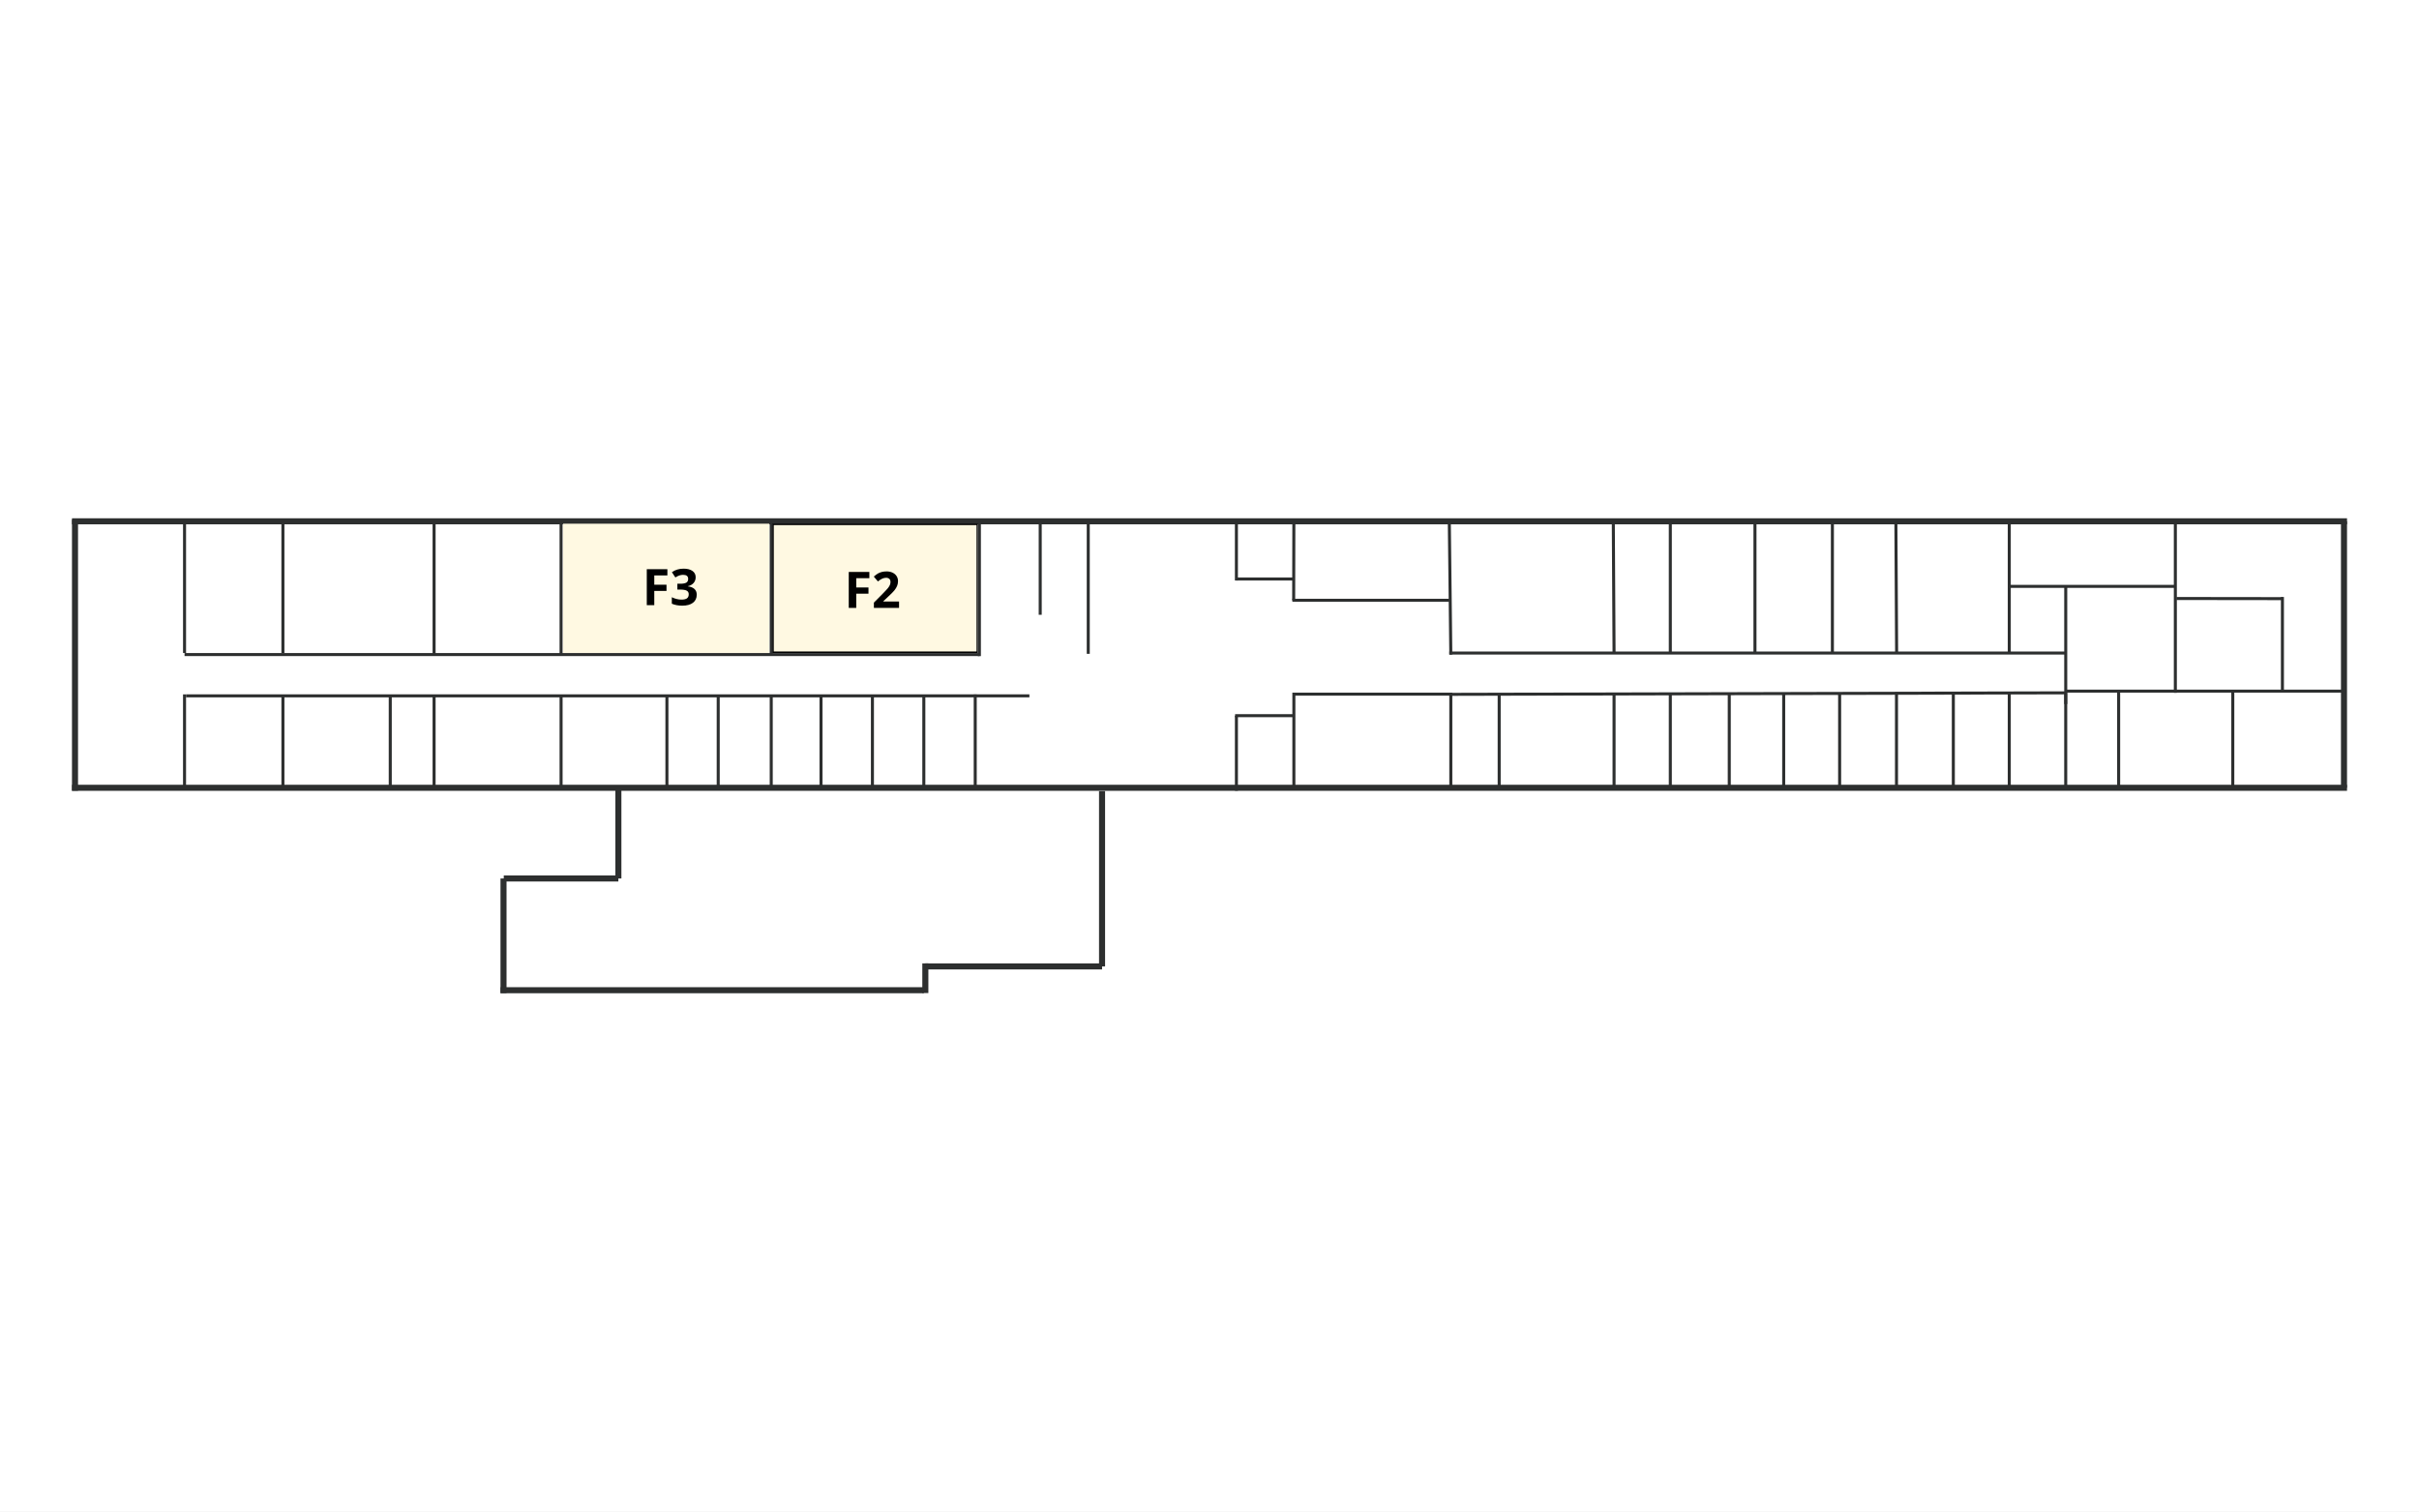
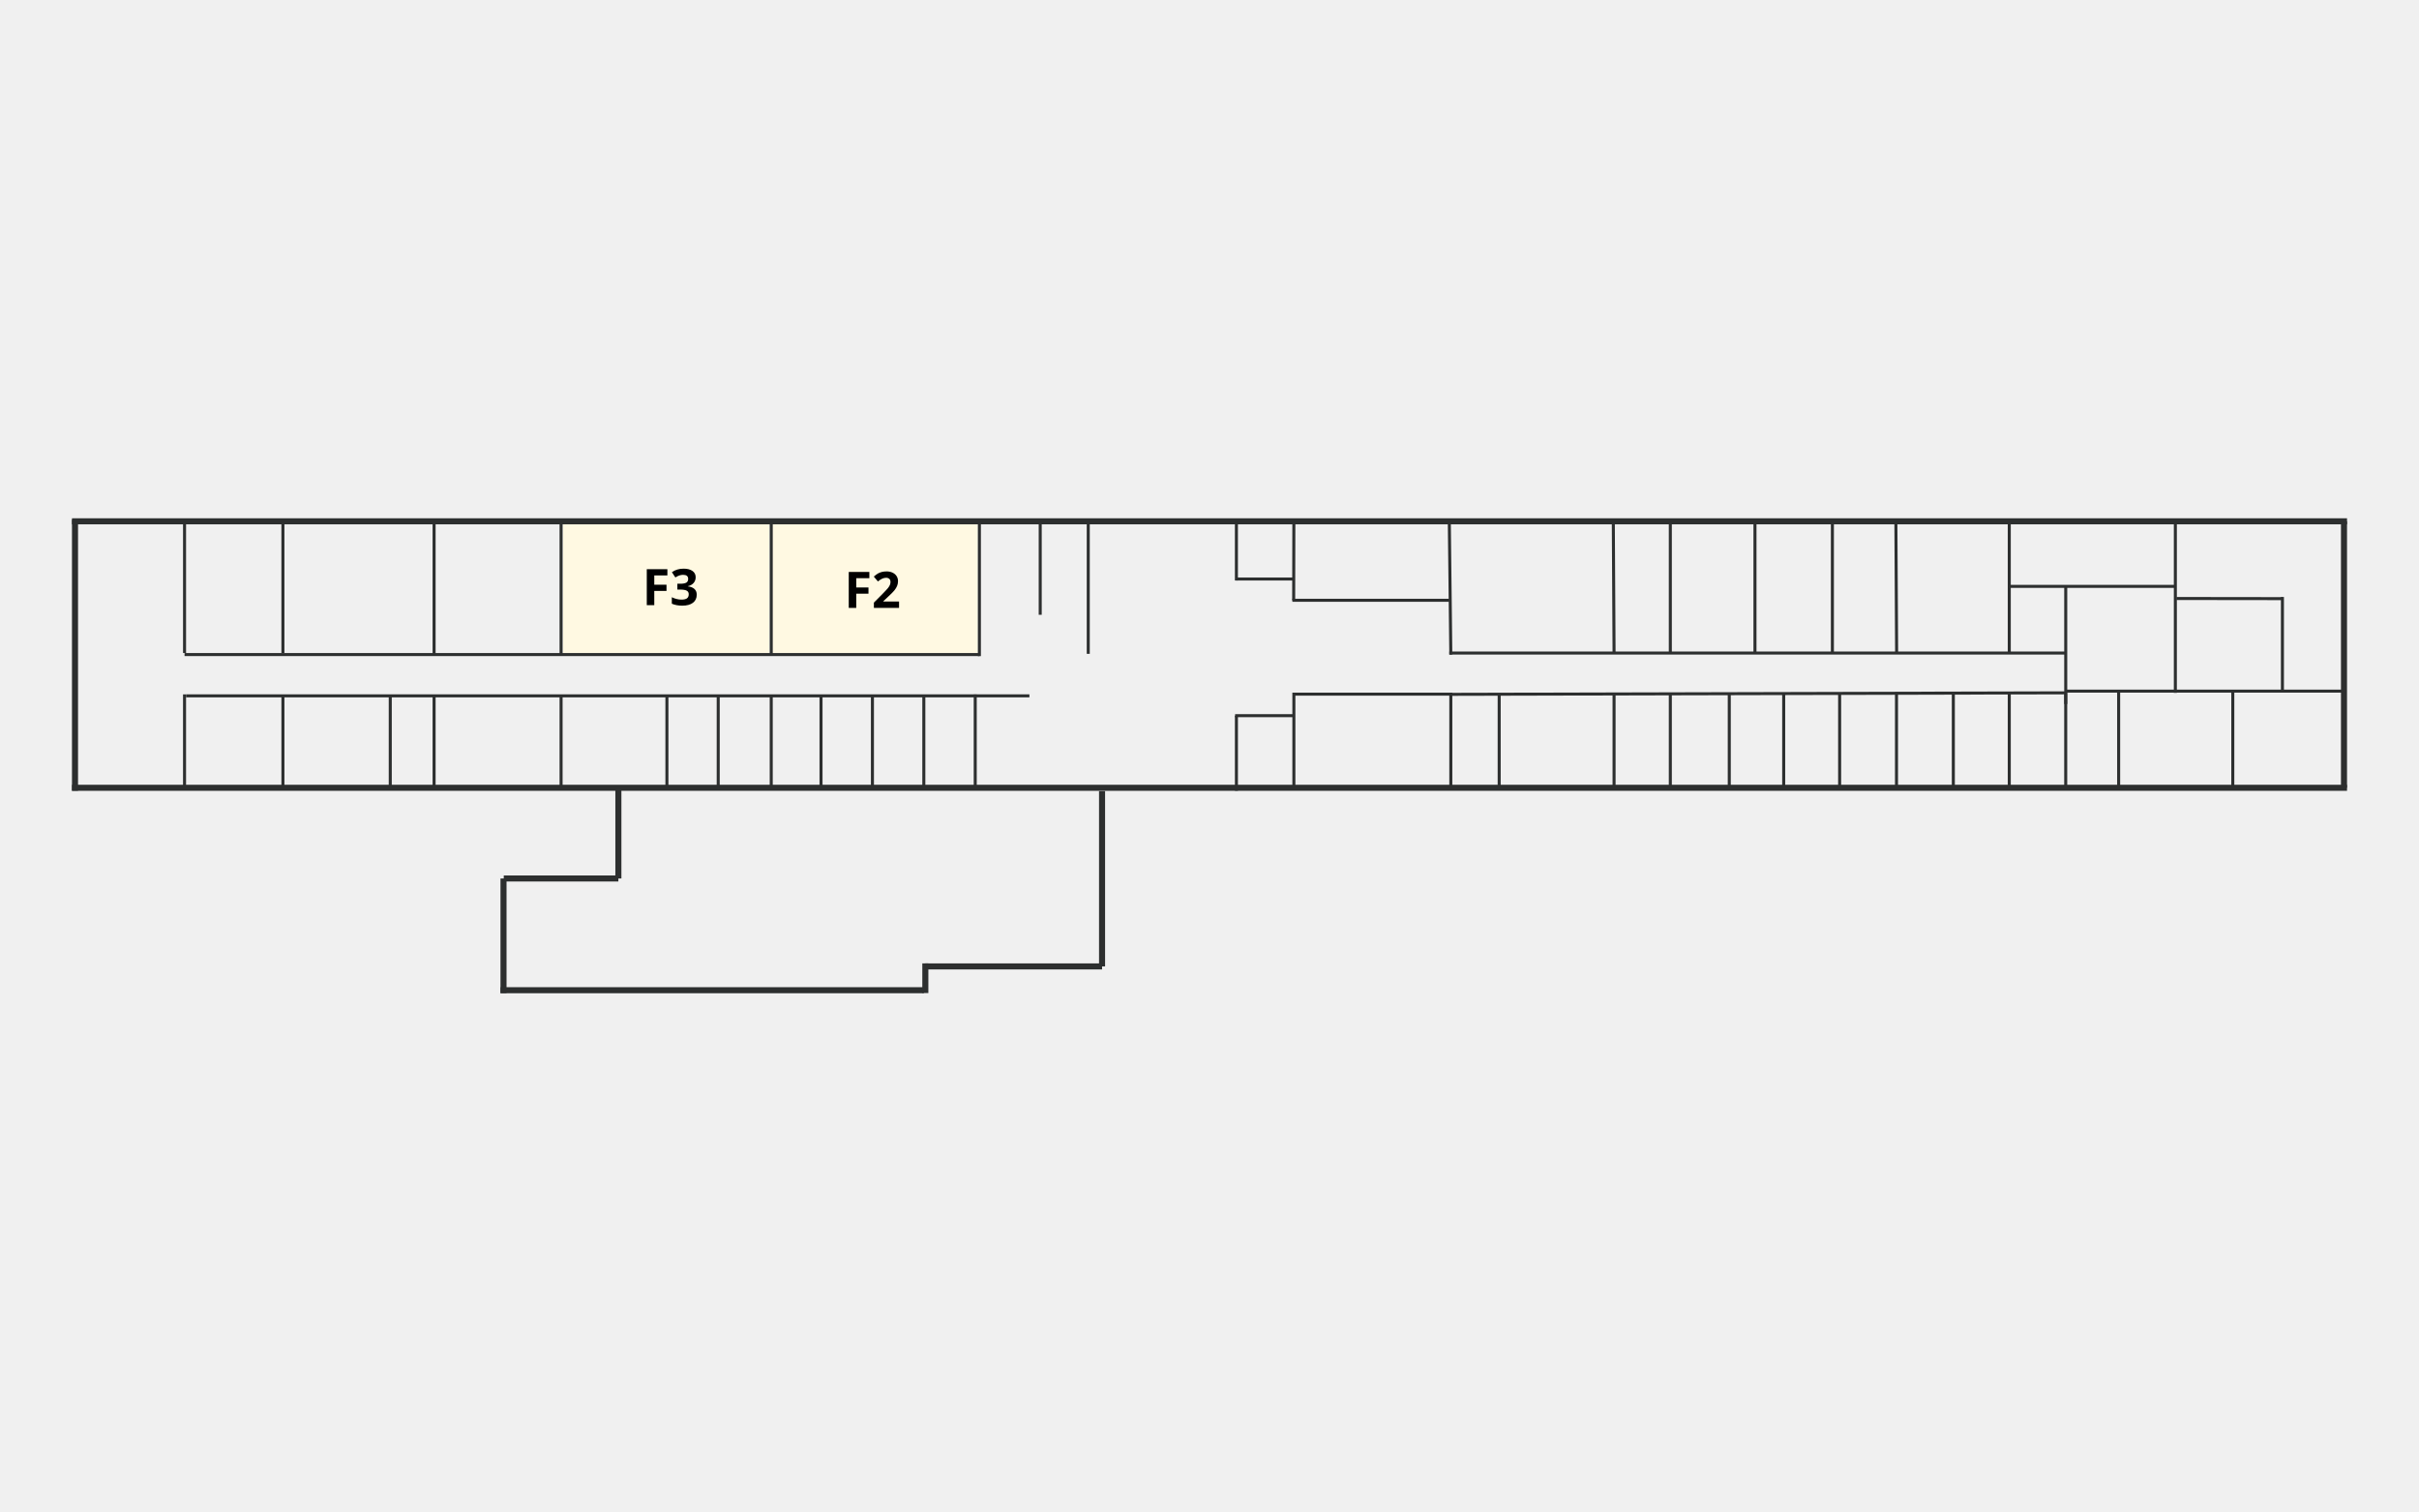
<svg xmlns="http://www.w3.org/2000/svg" width="1600" height="1000" viewBox="0 0 1600 1000" fill="none">
-   <rect width="1600" height="1000" fill="#FFFFFF" />
+   <mask id="mask0_0_1" style="mask-type:luminance" maskUnits="userSpaceOnUse" x="372" y="346" width="137" height="86">
+     <path d="M372.323 346.375H508.922V431.995H372.323V346.375Z" fill="white" />
+   </mask>
+   <g mask="url(#mask0_0_1)">
+     <path d="M372.323 346.375H508.776V431.995H372.323V346.375Z" fill="#FFF9E2" />
+   </g>
+   <mask id="mask1_0_1" style="mask-type:luminance" maskUnits="userSpaceOnUse" x="510" y="346" width="137" height="87">
+     <path d="M510.802 346.401H646.802V432.016H510.802V346.401Z" fill="white" />
+   </mask>
+   <g mask="url(#mask1_0_1)">
+     <path d="M510.802 346.401H646.922V432.016H510.802V346.401Z" fill="#FFF9E2" />
+   </g>
  <path d="M47.615 344.891L1552.39 344.891" stroke="#2D2F2F" stroke-width="4" />
  <path d="M47.615 521.193L1552.39 521.193" stroke="#2D2F2F" stroke-width="4" />
  <path d="M49.609 343.844V523.146" stroke="#2D2F2F" stroke-width="4" />
  <path d="M1550.39 344.891V521.198" stroke="#2D2F2F" stroke-width="4" />
  <path d="M122.062 433.031L647.802 433.042" stroke="#2D2F2F" stroke-width="2" />
  <path d="M123.062 460.365H680.875" stroke="#2D2F2F" stroke-width="2" />
  <path d="M958.615 432.042L1366.84 432.042" stroke="#2D2F2F" stroke-width="2" />
  <path d="M959.12 459.365L1366.84 458.365" stroke="#2D2F2F" stroke-width="2" />
  <path d="M122.062 344.891V432.021" stroke="#2D2F2F" stroke-width="2" />
  <path d="M187.125 345.365L187.125 432.052" stroke="#2D2F2F" stroke-width="2" />
  <path d="M287.12 343.974L287.12 432.557" stroke="#2D2F2F" stroke-width="2" />
  <path d="M371.12 346.38V433.052" stroke="#2D2F2F" stroke-width="2" />
  <path d="M510.12 346.401V433.078" stroke="#2D2F2F" stroke-width="2" />
  <path d="M647.797 346.38V434.089" stroke="#2D2F2F" stroke-width="2" />
  <path d="M719.802 344.911L719.802 432.557" stroke="#2D2F2F" stroke-width="2" />
  <path d="M958.615 344.922L959.615 433.073" stroke="#2D2F2F" stroke-width="2" />
  <path d="M1067.09 344.927L1067.59 432.042" stroke="#2D2F2F" stroke-width="2" />
  <path d="M1104.8 344.917V432.047" stroke="#2D2F2F" stroke-width="2" />
  <path d="M1160.79 344.443V432.052" stroke="#2D2F2F" stroke-width="2" />
  <path d="M1253.99 344.411L1254.49 432.563" stroke="#2D2F2F" stroke-width="2" />
  <path d="M1328.99 344.969L1328.99 432.562" stroke="#2D2F2F" stroke-width="2" />
  <path d="M1438.84 344.891L1438.84 458.37" stroke="#2D2F2F" stroke-width="2" />
  <path d="M122.057 459.391L122.057 521.203" stroke="#2D2F2F" stroke-width="2" />
  <path d="M187.13 460.516V520.089" stroke="#2D2F2F" stroke-width="2" />
  <path d="M258.13 460.401L258.13 520.943" stroke="#2D2F2F" stroke-width="2" />
  <path d="M287.12 460.51V520.943" stroke="#2D2F2F" stroke-width="2" />
  <path d="M371.12 460.37V520.943" stroke="#2D2F2F" stroke-width="2" />
  <path d="M441.115 460.432L441.115 520.089" stroke="#2D2F2F" stroke-width="2" />
  <path d="M475.047 460.448V520.089" stroke="#2D2F2F" stroke-width="2" />
  <path d="M510.115 460.484L510.115 521.234" stroke="#2D2F2F" stroke-width="2" />
  <path d="M543.047 460.484V520.089" stroke="#2D2F2F" stroke-width="2" />
  <path d="M577.047 460.5V520.089" stroke="#2D2F2F" stroke-width="2" />
  <path d="M611.047 460.516V520.089" stroke="#2D2F2F" stroke-width="2" />
  <path d="M645.047 459.432V520.089" stroke="#2D2F2F" stroke-width="2" />
  <path d="M855.802 458.24V520.083" stroke="#2D2F2F" stroke-width="2" />
  <path d="M1366.33 458.339V520.089" stroke="#2D2F2F" stroke-width="2" />
  <path d="M1328.99 458.385L1328.99 521.073" stroke="#2D2F2F" stroke-width="2" />
  <path d="M1291.99 459.391V521.203" stroke="#2D2F2F" stroke-width="2" />
  <path d="M1254.4 459.38L1254.4 521.224" stroke="#2D2F2F" stroke-width="2" />
  <path d="M1216.79 459.37V521.151" stroke="#2D2F2F" stroke-width="2" />
  <path d="M1179.79 459.37L1179.79 521.135" stroke="#2D2F2F" stroke-width="2" />
  <path d="M1143.79 458.385V521.12" stroke="#2D2F2F" stroke-width="2" />
  <path d="M1104.8 458.385V520.089" stroke="#2D2F2F" stroke-width="2" />
  <path d="M1067.59 458.37L1067.59 521.073" stroke="#2D2F2F" stroke-width="2" />
  <path d="M991.599 459.365L991.599 521.208" stroke="#2D2F2F" stroke-width="2" />
  <path d="M959.615 458.24V521.068" stroke="#2D2F2F" stroke-width="2" />
  <path d="M1401.34 457.255V521.083" stroke="#2D2F2F" stroke-width="2" />
  <path d="M1476.84 457.24V521.068" stroke="#2D2F2F" stroke-width="2" />
  <path d="M855.797 344.969L855.672 397.146" stroke="#2D2F2F" stroke-width="2" />
  <path d="M854.802 397.141L958.615 397.141" stroke="#2D2F2F" stroke-width="2" />
  <path d="M1328.01 387.932H1438.84" stroke="#2D2F2F" stroke-width="2" />
  <path d="M1439.55 395.958L1509.66 396.047" stroke="#2D2F2F" stroke-width="2" />
  <path d="M1509.66 458.229V394.948" stroke="#2D2F2F" stroke-width="2" />
  <path d="M1438.84 457.24L1550.39 457.24" stroke="#2D2F2F" stroke-width="2" />
  <path d="M1366.34 457.24H1439.55" stroke="#2D2F2F" stroke-width="2" />
  <path d="M1366.34 465.781V387.927" stroke="#2D2F2F" stroke-width="2" />
  <path d="M1212 344.406V432.021" stroke="#2D2F2F" stroke-width="2" />
  <path d="M817.802 473.474V523.146" stroke="#2D2F2F" stroke-width="2" />
  <path d="M816.932 473.474H855.802" stroke="#2D2F2F" stroke-width="2" />
  <path d="M817.797 346.38V384.063" stroke="#2D2F2F" stroke-width="2" />
  <path d="M817.802 383.057L855.672 383.057" stroke="#2D2F2F" stroke-width="2" />
  <path d="M688.031 344.885V406.734" stroke="#2D2F2F" stroke-width="2" />
  <path d="M331.052 655.109L611.052 655.109" stroke="#2D2F2F" stroke-width="4" />
  <path d="M612.052 639.37H728.943" stroke="#2D2F2F" stroke-width="4" />
  <path d="M728.932 523.391V639.375" stroke="#2D2F2F" stroke-width="4" />
  <path d="M333.042 581.198V656.995" stroke="#2D2F2F" stroke-width="4" />
  <path d="M409.005 581.193H333.208" stroke="#2D2F2F" stroke-width="4" />
  <path d="M409.016 581.188V522.203" stroke="#2D2F2F" stroke-width="4" />
  <path d="M612.047 656.984V637.359" stroke="#2D2F2F" stroke-width="4" />
  <path d="M855.802 459.24L959.615 459.24" stroke="#2D2F2F" stroke-width="2" />
-   <mask id="mask0_0_1" style="mask-type:luminance" maskUnits="userSpaceOnUse" x="510" y="346" width="137" height="87">
-     <path d="M646.302 346.901V431.515H511.302V346.901H646.302Z" fill="white" stroke="white" />
-   </mask>
-   <g mask="url(#mask0_0_1)">
-     <path d="M646.422 346.901V431.515H511.302V346.901H646.422Z" fill="#FFF9E2" stroke="black" />
-   </g>
-   <mask id="mask1_0_1" style="mask-type:luminance" maskUnits="userSpaceOnUse" x="372" y="346" width="137" height="86">
-     <path d="M372.323 346.375H508.922V431.995H372.323V346.375Z" fill="white" />
-   </mask>
-   <g mask="url(#mask1_0_1)">
-     <path d="M372.323 346.375H508.776V431.995H372.323V346.375Z" fill="#FFF9E2" />
-   </g>
  <path d="M566.351 402.185H561.392V378.394H575.017V382.519H566.351V388.664H574.434V392.769H566.351V402.185Z" fill="black" />
  <path d="M594.663 402.185H578.017V398.685L583.996 392.644C585.757 390.842 586.913 389.592 587.454 388.894C587.996 388.185 588.382 387.534 588.621 386.935C588.871 386.342 588.996 385.722 588.996 385.081C588.996 384.123 588.731 383.414 588.204 382.956C587.673 382.487 586.975 382.248 586.1 382.248C585.168 382.248 584.267 382.467 583.392 382.894C582.527 383.31 581.626 383.909 580.684 384.685L577.954 381.456C579.121 380.456 580.085 379.748 580.85 379.331C581.626 378.914 582.475 378.597 583.392 378.373C584.309 378.154 585.329 378.039 586.454 378.039C587.939 378.039 589.251 378.321 590.392 378.873C591.527 379.414 592.413 380.175 593.038 381.144C593.663 382.118 593.975 383.237 593.975 384.498C593.975 385.597 593.777 386.623 593.392 387.581C593.017 388.539 592.423 389.529 591.621 390.539C590.814 391.539 589.392 392.977 587.35 394.852L584.288 397.727V397.956H594.663V402.185Z" fill="black" />
  <path d="M432.762 400.362H427.803V376.571H441.428V380.696H432.762V386.842H440.845V390.946H432.762V400.362Z" fill="black" />
  <path d="M460.137 381.883C460.137 383.373 459.683 384.633 458.782 385.675C457.876 386.717 456.616 387.435 454.991 387.821V387.925C456.907 388.164 458.355 388.748 459.345 389.675C460.345 390.607 460.845 391.857 460.845 393.425C460.845 395.717 460.012 397.503 458.345 398.779C456.689 400.06 454.324 400.696 451.241 400.696C448.657 400.696 446.366 400.269 444.366 399.404V395.112C445.282 395.586 446.293 395.967 447.407 396.258C448.517 396.55 449.616 396.696 450.699 396.696C452.35 396.696 453.574 396.42 454.366 395.862C455.157 395.295 455.553 394.383 455.553 393.133C455.553 392.024 455.095 391.232 454.178 390.758C453.272 390.289 451.824 390.05 449.824 390.05H448.032V386.196H449.866C451.709 386.196 453.058 385.961 453.907 385.487C454.751 385.003 455.178 384.17 455.178 382.987C455.178 381.196 454.053 380.3 451.803 380.3C451.022 380.3 450.225 380.435 449.407 380.696C448.6 380.946 447.704 381.394 446.72 382.029L444.407 378.571C446.574 377.003 449.157 376.217 452.157 376.217C454.626 376.217 456.574 376.717 457.991 377.717C459.418 378.717 460.137 380.107 460.137 381.883Z" fill="black" />
</svg>
